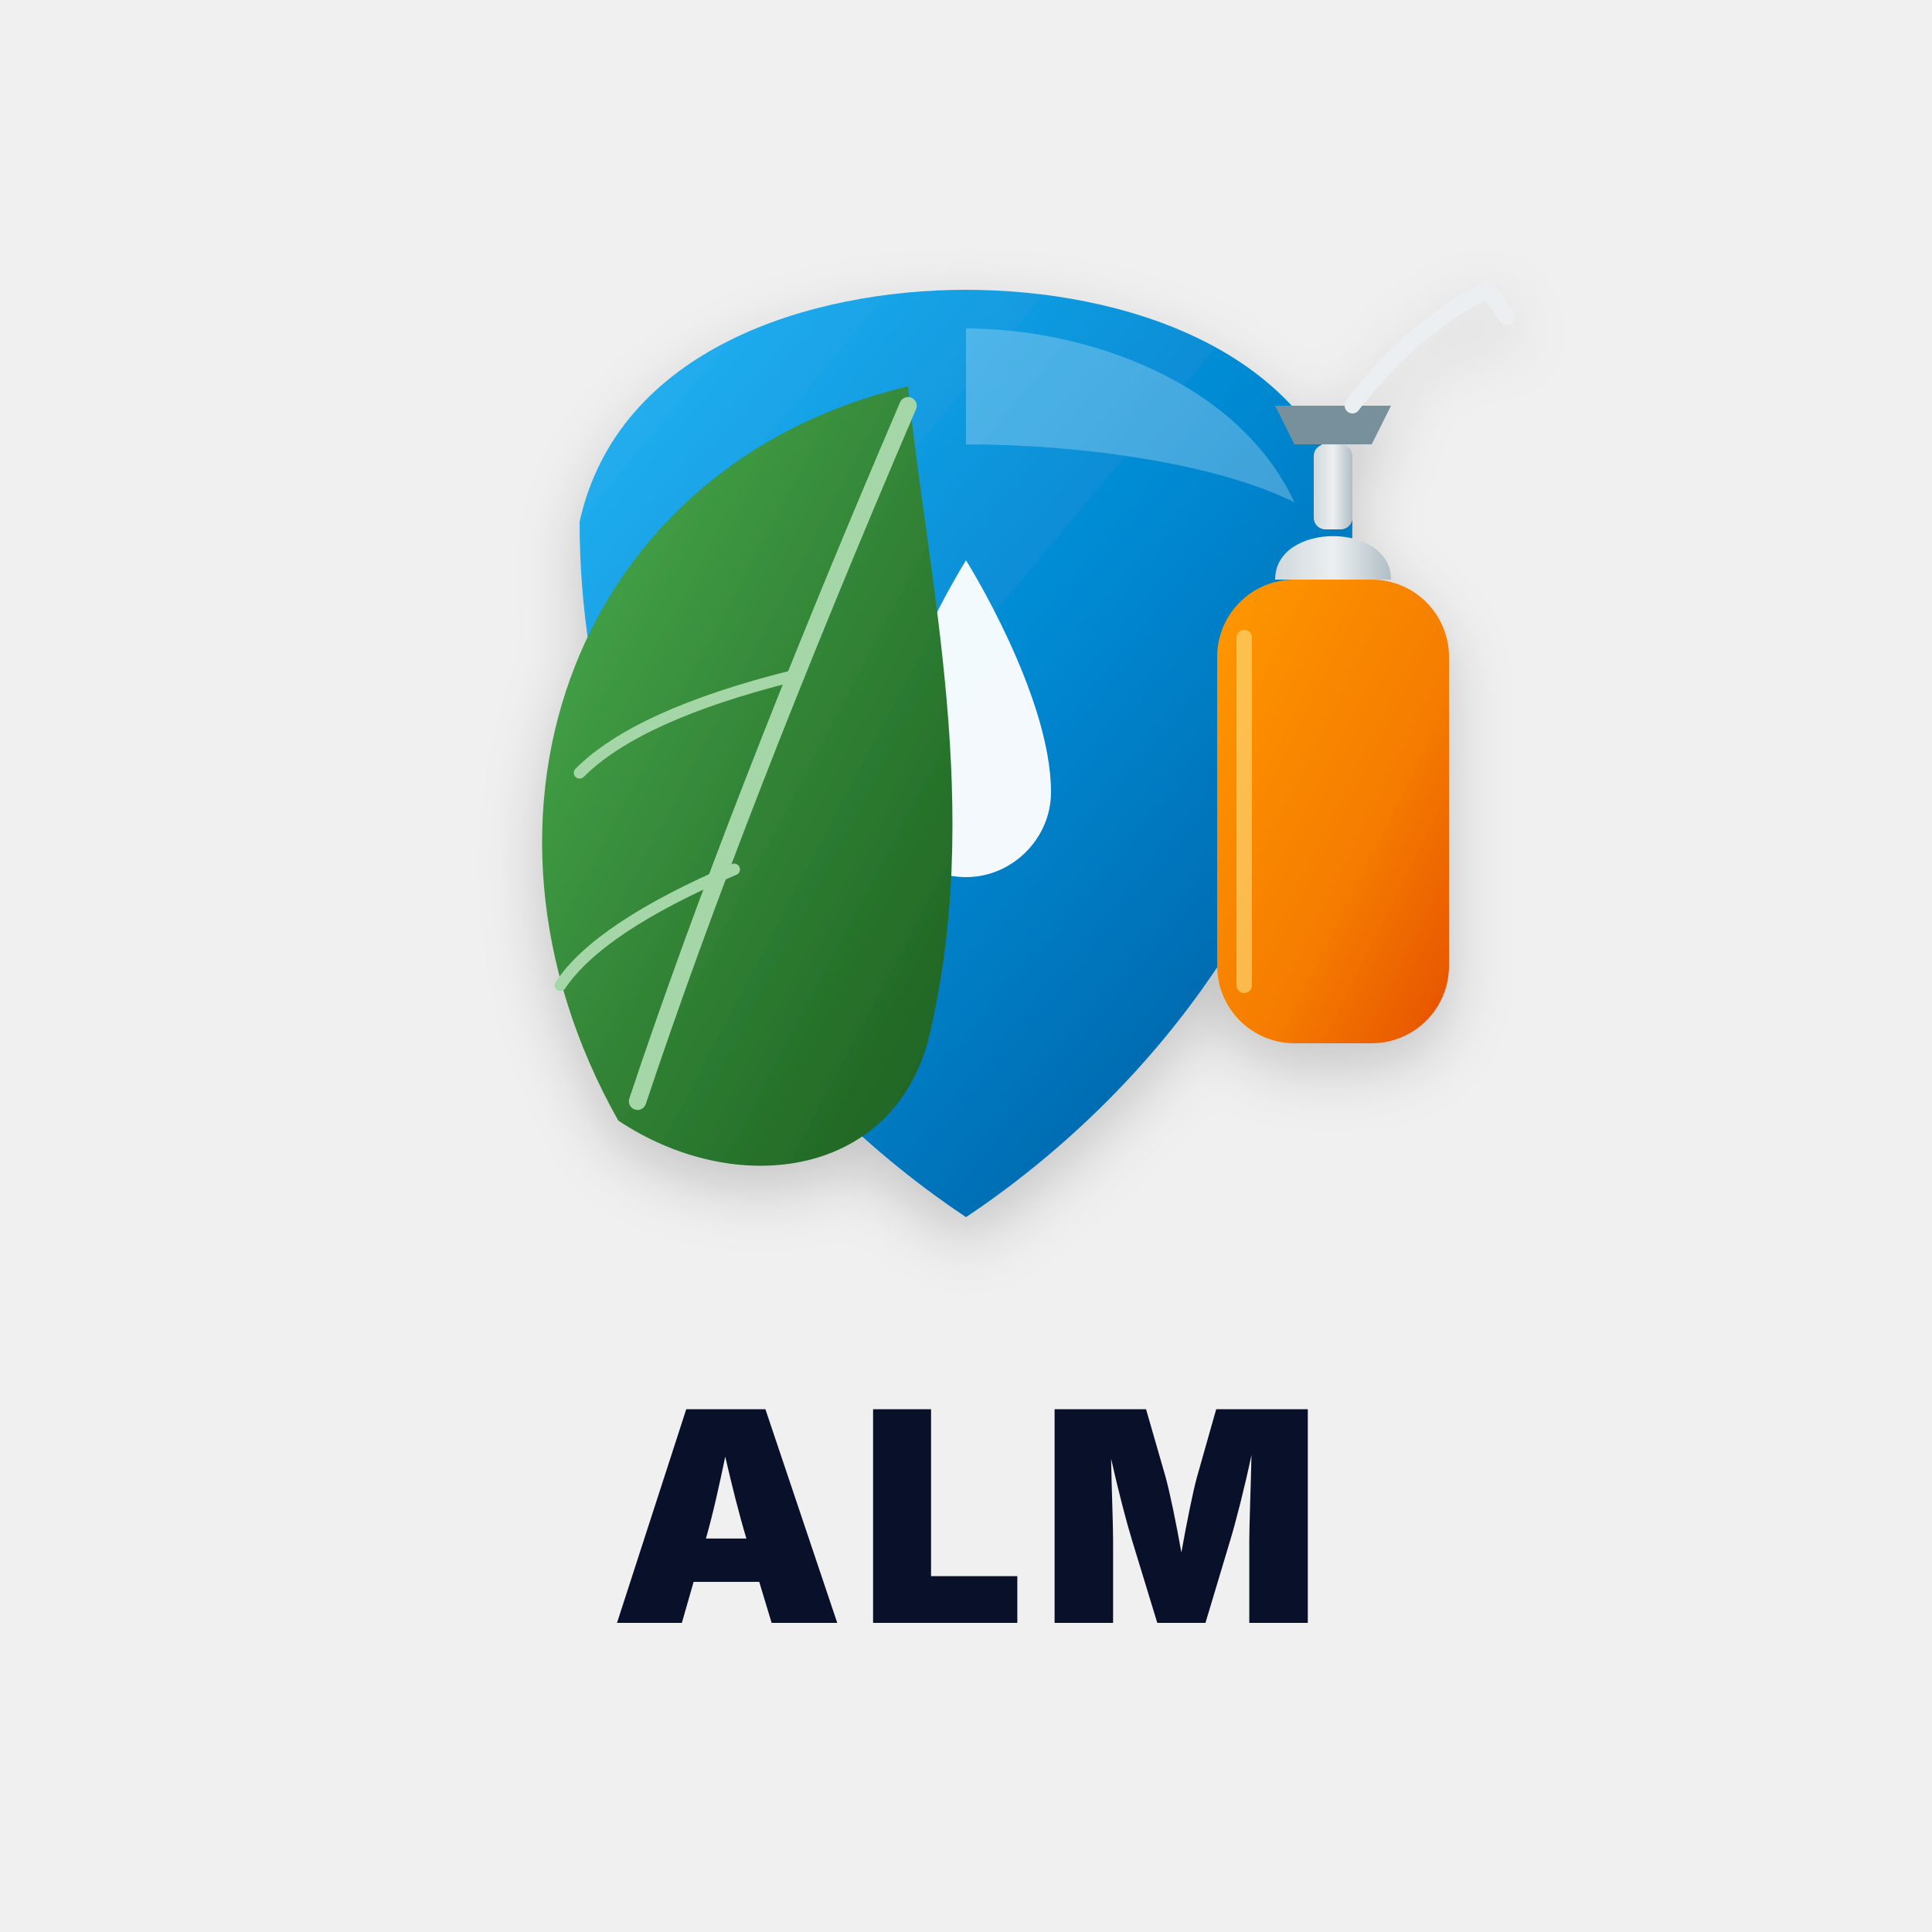
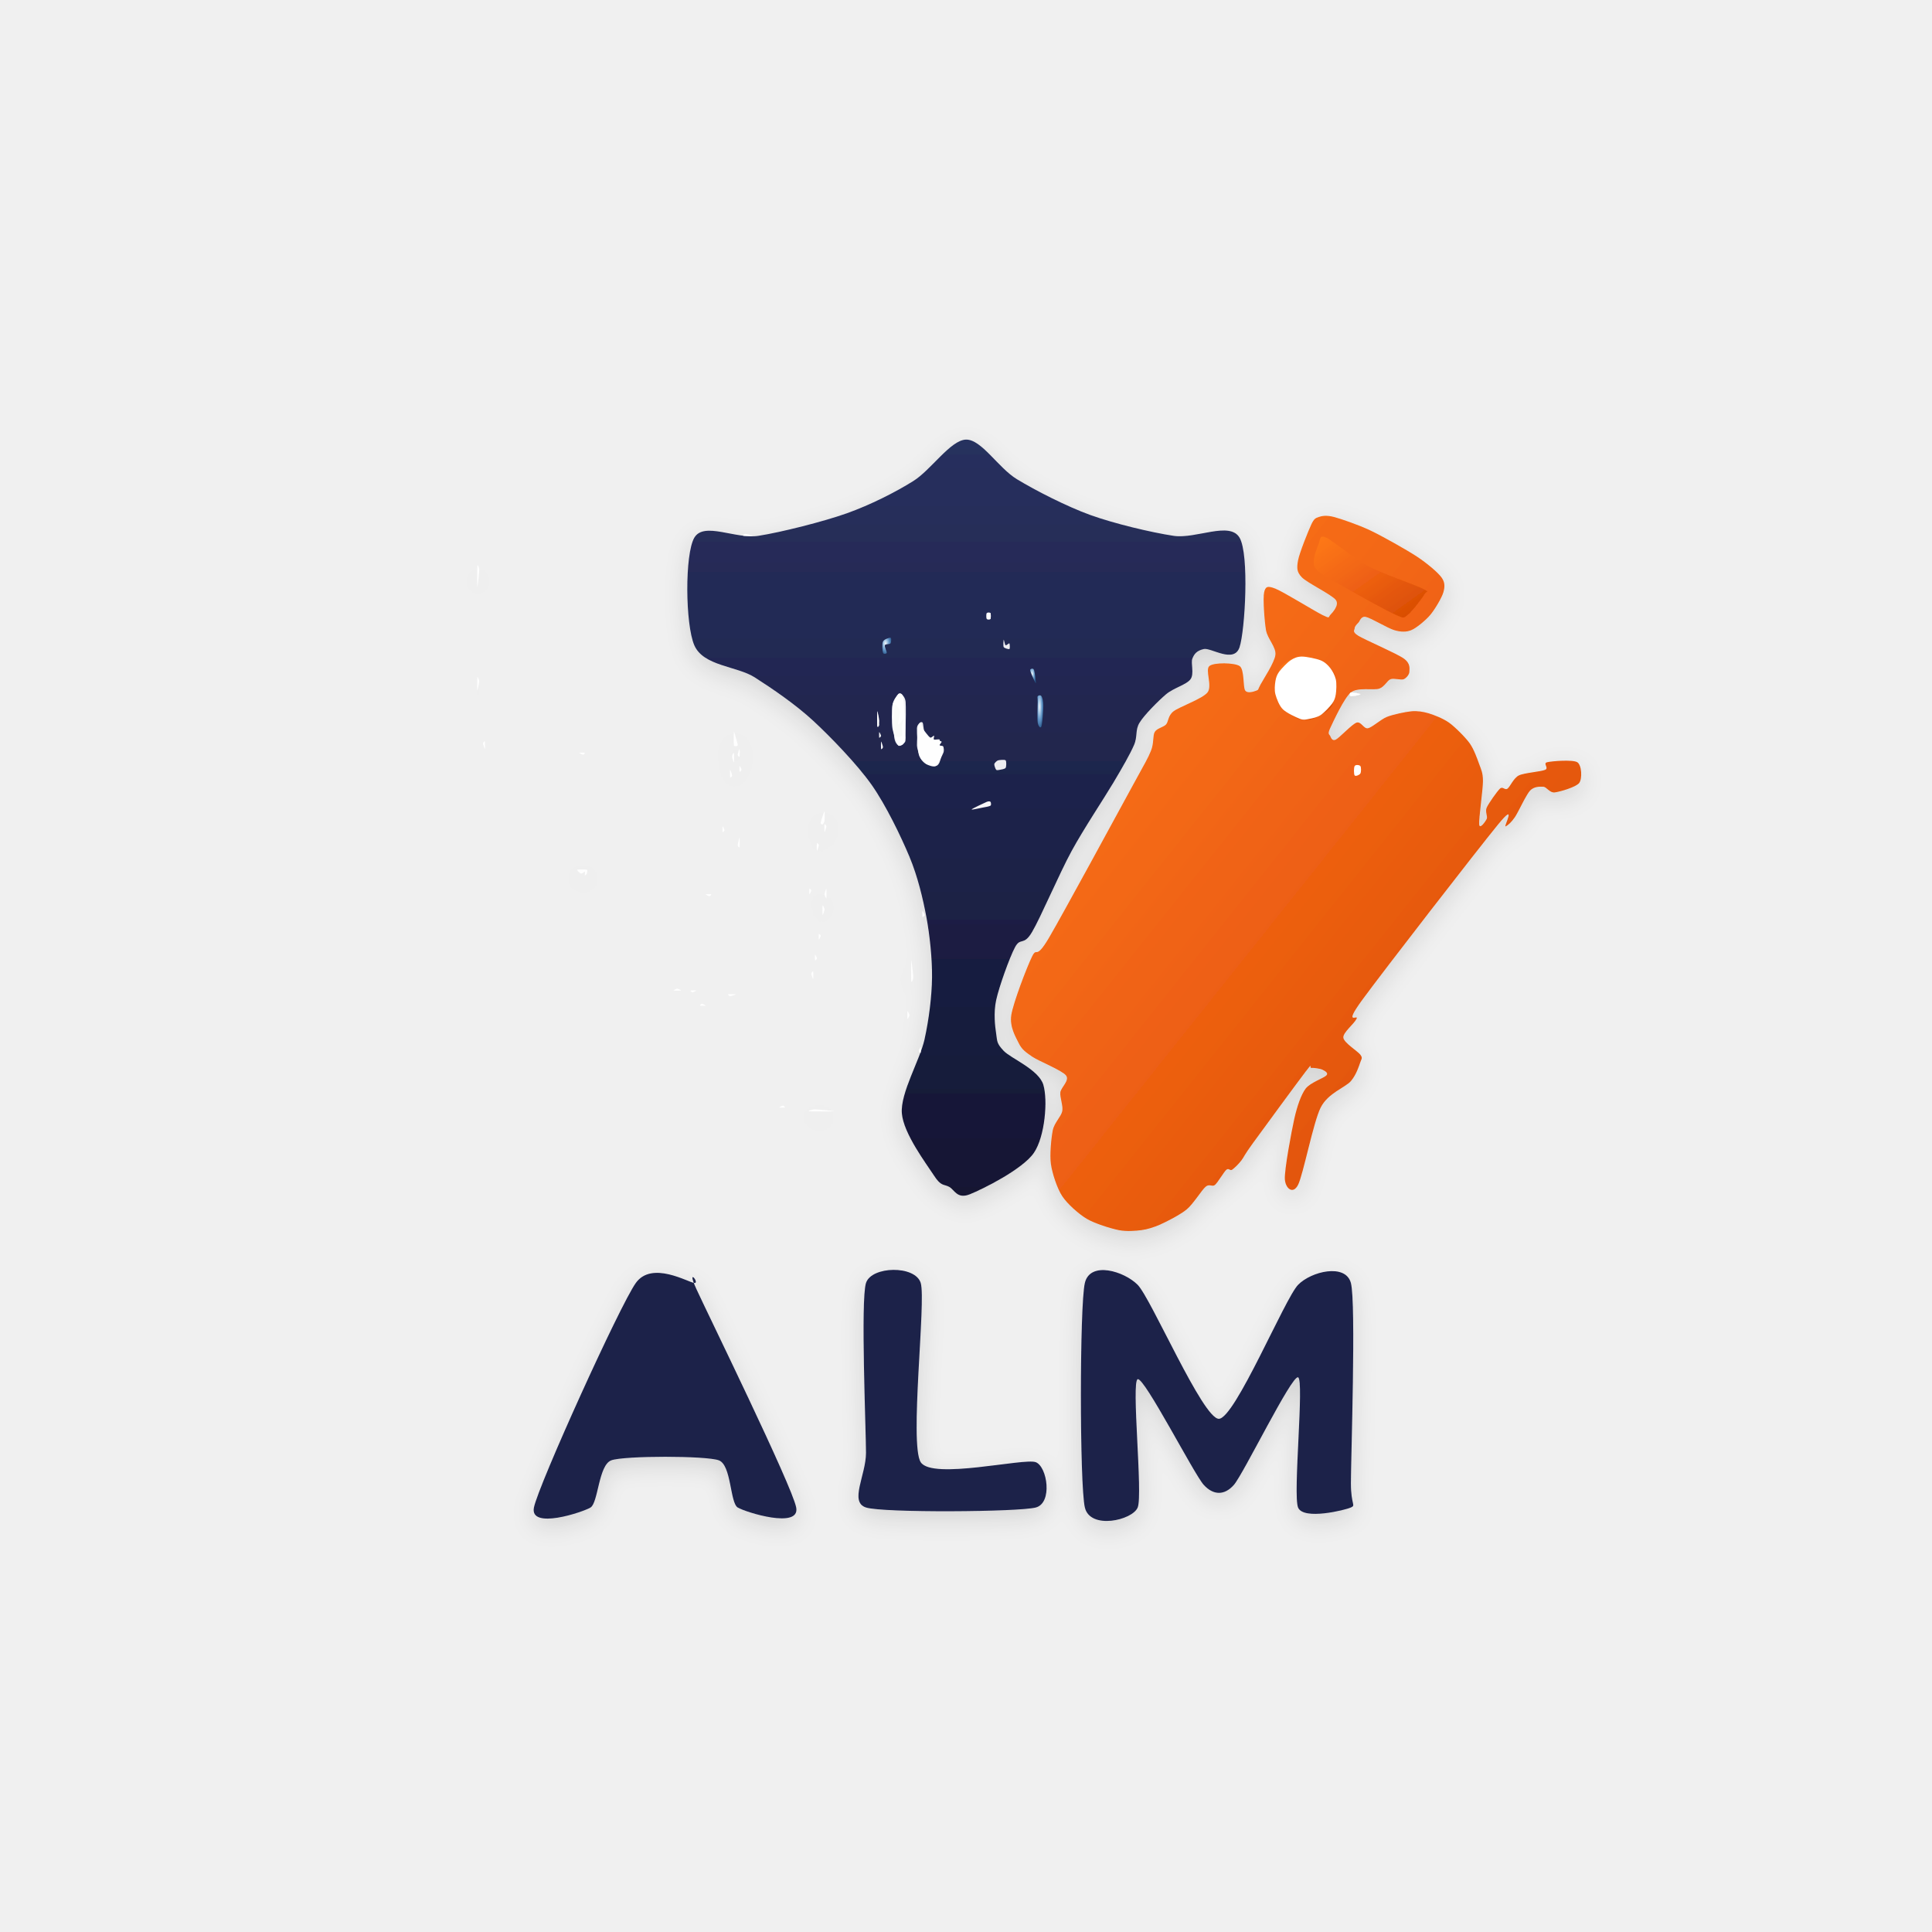
- <svg xmlns="http://www.w3.org/2000/svg" viewBox="0 0 500 500" width="100%" height="100%" aria-label="ALM Manejo de Plagas y Fumigaciones Fitosanitarias">
+ <svg xmlns="http://www.w3.org/2000/svg" viewBox="0 0 1024 1024" width="100%" height="100%" aria-label="ALM Manejo de Plagas y Fumigaciones Fitosanitarias">
  <defs>
-     <linearGradient id="leafGrad" x1="0%" y1="0%" x2="100%" y2="100%">
-       <stop offset="0%" stop-color="#4CAF50" />
-       <stop offset="60%" stop-color="#2E7D32" />
-       <stop offset="100%" stop-color="#1B5E20" />
+     <linearGradient id="almShieldGrad" x1="0%" y1="0%" x2="0%" y2="100%">
+       <stop offset="0%" stop-color="#28305E" />
+       <stop offset="50%" stop-color="#1E234A" />
+       <stop offset="100%" stop-color="#121633" />
    </linearGradient>
-     <linearGradient id="shieldGrad" x1="0%" y1="0%" x2="100%" y2="100%">
-       <stop offset="0%" stop-color="#29B6F6" />
-       <stop offset="50%" stop-color="#0288D1" />
-       <stop offset="100%" stop-color="#01579B" />
+     <linearGradient id="almLeafGrad" x1="0%" y1="0%" x2="100%" y2="100%">
+       <stop offset="0%" stop-color="#8DAF74" />
+       <stop offset="40%" stop-color="#6E9059" />
+       <stop offset="100%" stop-color="#4B6A3E" />
    </linearGradient>
-     <linearGradient id="canisterGrad" x1="0%" y1="0%" x2="100%" y2="100%">
-       <stop offset="0%" stop-color="#FF9800" />
-       <stop offset="60%" stop-color="#F57C00" />
-       <stop offset="100%" stop-color="#E65100" />
+     <linearGradient id="almSprayerGrad" x1="0%" y1="0%" x2="100%" y2="100%">
+       <stop offset="0%" stop-color="#FF7A1A" />
+       <stop offset="50%" stop-color="#EE6012" />
+       <stop offset="100%" stop-color="#D44900" />
    </linearGradient>
-     <linearGradient id="metalGrad" x1="0%" y1="0%" x2="100%" y2="0%">
-       <stop offset="0%" stop-color="#CFD8DC" />
-       <stop offset="50%" stop-color="#ECEFF1" />
-       <stop offset="100%" stop-color="#B0BEC5" />
-     </linearGradient>
-     <filter id="softGlow" x="-20%" y="-20%" width="140%" height="140%">
-       <feDropShadow dx="0" dy="6" stdDeviation="8" flood-color="#000000" flood-opacity="0.18" />
+     <radialGradient id="almDropGrad" cx="35%" cy="35%" r="70%">
+       <stop offset="0%" stop-color="#FFFFFF" stop-opacity="0.95" />
+       <stop offset="25%" stop-color="#C2E2FA" stop-opacity="0.9" />
+       <stop offset="60%" stop-color="#6DA8DB" stop-opacity="0.85" />
+       <stop offset="100%" stop-color="#2B598C" stop-opacity="0.95" />
+     </radialGradient>
+     <filter id="almShadow" x="-10%" y="-10%" width="120%" height="120%">
+       <feDropShadow dx="0" dy="4" stdDeviation="6" flood-color="#000000" flood-opacity="0.12" />
    </filter>
  </defs>
-   <g filter="url(#softGlow)" transform="translate(0, -10)">
-     <path d="M 250 85 C 290 85 340 100 350 145 C 350 235 295 295 250 325 C 205 295 150 235 150 145 C 160 100 210 85 250 85 Z" fill="url(#shieldGrad)" />
-     <path d="M 250 155 C 250 155 228 190 228 215 C 228 227 238 237 250 237 C 262 237 272 227 272 215 C 272 190 250 155 250 155 Z" fill="#FFFFFF" opacity="0.95" />
-     <path d="M 235 110 C 150 130 115 220 160 300 C 190 320 230 315 240 280 C 255 220 240 160 235 110 Z" fill="url(#leafGrad)" />
-     <path d="M 235 115 Q 190 220 165 295" stroke="#A5D6A7" stroke-width="4.5" stroke-linecap="round" fill="none" />
-     <path d="M 205 185 Q 165 195 150 210" stroke="#A5D6A7" stroke-width="3" stroke-linecap="round" fill="none" />
-     <path d="M 190 235 Q 155 250 145 265" stroke="#A5D6A7" stroke-width="3" stroke-linecap="round" fill="none" />
-     <rect x="315" y="160" width="60" height="120" rx="20" fill="url(#canisterGrad)" />
-     <path d="M 330 160 C 330 145 360 145 360 160 Z" fill="url(#metalGrad)" />
-     <rect x="340" y="125" width="10" height="22" rx="3" fill="url(#metalGrad)" />
-     <path d="M 335 125 L 355 125 L 360 115 L 330 115 Z" fill="#78909C" />
-     <path d="M 350 115 Q 365 95 385 85 L 390 92" stroke="#ECEFF1" stroke-width="4" stroke-linecap="round" fill="none" />
-     <path d="M 250 95 C 280 95 320 108 335 140 C 315 130 280 125 250 125 Z" fill="#FFFFFF" opacity="0.25" />
-     <path d="M 322 175 L 322 265" stroke="#FFE082" stroke-width="4" stroke-linecap="round" opacity="0.6" />
+   <g filter="url(#almShadow)">
+     <g id="shield-base" fill="url(#almShieldGrad)">
+       <path d="M 590.0,415.0 C 585.0,423.4 574.5,439.1 568.0,451.0 C 561.5,462.9 551.5,486.4 547.0,494.0 C 542.5,501.6 540.9,496.6 538.0,502.0 C 535.1,507.4 529.5,523.1 528.0,530.0 C 526.5,536.9 527.4,544.0 528.0,548.0 C 528.6,552.0 528.2,553.0 532.0,557.0 C 535.8,561.0 550.6,566.9 553.0,575.0 C 555.4,583.1 553.9,602.3 548.0,611.0 C 542.1,619.7 520.8,630.3 514.0,633.0 C 507.2,635.7 505.9,630.5 503.0,629.0 C 500.1,627.5 498.8,628.9 495.0,623.0 C 491.2,617.1 478.8,600.8 478.0,590.0 C 477.2,579.2 487.6,561.8 490.0,551.0 C 492.4,540.2 493.9,527.8 494.0,518.0 C 494.1,508.2 492.8,495.6 491.0,486.0 C 489.2,476.4 486.4,464.5 482.0,454.0 C 477.6,443.5 469.6,426.8 462.0,416.0 C 454.4,405.2 440.3,390.6 431.0,382.0 C 421.7,373.4 409.4,365.0 400.0,359.0 C 390.6,353.0 372.8,353.1 368.0,342.0 C 363.2,330.9 362.9,293.7 368.0,285.0 C 373.1,276.3 389.9,285.9 402.0,284.0 C 414.1,282.1 436.7,276.4 449.0,272.0 C 461.3,267.6 474.6,260.9 484.0,255.0 C 493.4,249.2 503.8,233.2 512.0,233.0 C 520.2,232.8 529.1,248.0 539.0,254.0 C 548.9,260.0 565.5,268.5 578.0,273.0 C 590.5,277.5 610.1,282.2 622.0,284.0 C 633.9,285.8 651.8,276.1 657.0,285.0 C 662.2,293.9 659.9,334.1 657.0,343.0 C 654.1,351.9 641.8,343.1 638.0,344.0 C 634.2,344.9 633.0,346.6 632.0,349.0 C 631.0,351.4 633.1,357.1 631.0,360.0 C 628.9,362.9 622.0,364.6 618.0,368.0 C 614.0,371.4 606.5,378.9 604.0,383.0 C 601.5,387.1 603.1,390.2 601.0,395.0 C 598.9,399.8 595.0,406.6 590.0,415.0 Z" fill-rule="evenodd" />
+       <path d="M 494.0,422.0 L 502.0,425.0 L 494.0,422.0 Z" fill-rule="evenodd" />
+     </g>
+     <g id="water-droplet" fill="url(#almDropGrad)">
+       <path d="M 550.0,372.0 C 550.0,374.1 549.7,381.1 550.0,383.0 C 550.3,384.9 551.5,386.4 552.0,385.0 C 552.5,383.6 553.0,376.4 553.0,374.0 C 553.0,371.6 552.5,369.8 552.0,369.0 C 551.5,368.2 550.3,368.6 550.0,369.0 C 549.7,369.4 550.0,369.9 550.0,372.0 Z" fill-rule="evenodd" />
+       <path d="M 547.0,358.0 C 547.5,359.1 548.9,362.4 549.0,362.0 C 549.1,361.6 548.5,356.1 548.0,355.0 C 547.5,353.9 546.1,354.6 546.0,355.0 C 545.9,355.4 546.5,356.9 547.0,358.0 Z" fill-rule="evenodd" />
+       <path d="M 472.0,338.0 C 472.6,338.1 472.4,340.4 472.0,341.0 C 471.6,341.6 469.3,341.2 469.0,342.0 C 468.7,342.8 470.1,345.4 470.0,346.0 C 469.9,346.6 468.3,346.9 468.0,346.0 C 467.7,345.1 467.4,341.2 468.0,340.0 C 468.6,338.8 471.4,337.9 472.0,338.0 Z" fill-rule="evenodd" />
+       <path d="M 523.0,328.0 C 522.8,327.6 522.8,325.4 523.0,325.0 C 523.2,324.6 524.8,324.6 525.0,325.0 C 525.2,325.4 525.2,327.6 525.0,328.0 C 524.8,328.4 523.2,328.4 523.0,328.0 Z" fill="#FFFFFF" opacity="0.92" />
+       <path d="M 466.0,382.0 C 466.0,383.0 465.1,385.6 465.0,385.0 C 464.9,384.4 464.9,377.4 465.0,377.0 C 465.1,376.6 466.0,381.0 466.0,382.0 Z" fill="#FFFFFF" opacity="0.92" />
+       <path d="M 530.0,408.0 C 529.4,408.1 528.4,408.4 528.0,408.0 C 527.6,407.6 526.9,405.6 527.0,405.0 C 527.1,404.4 528.3,403.2 529.0,403.0 C 529.7,402.8 532.5,402.5 533.0,403.0 C 533.5,403.5 533.4,406.4 533.0,407.0 C 532.6,407.6 530.6,407.9 530.0,408.0 Z" fill="#FFFFFF" opacity="0.92" />
+       <path d="M 480.0,386.0 C 479.9,388.6 479.5,392.9 479.0,394.0 C 478.5,395.1 476.6,395.4 476.0,395.0 C 475.4,394.6 474.4,393.5 474.0,391.0 C 473.6,388.5 472.8,376.8 473.0,374.0 C 473.2,371.2 475.4,368.7 476.0,368.0 C 476.6,367.3 477.5,367.5 478.0,368.0 C 478.5,368.5 479.8,369.8 480.0,372.0 C 480.2,374.2 480.1,383.4 480.0,386.0 Z" fill="#FFFFFF" opacity="0.92" />
+       <path d="M 532.0,339.0 C 532.1,338.9 532.6,341.8 533.0,342.0 C 533.4,342.2 534.8,340.8 535.0,341.0 C 535.2,341.2 535.4,343.8 535.0,344.0 C 534.6,344.2 532.4,343.6 532.0,343.0 C 531.6,342.4 531.9,339.1 532.0,339.0 Z" fill="#FFFFFF" opacity="0.92" />
+       <path d="M 500.0,396.0 C 500.0,397.1 498.5,402.8 498.0,404.0 C 497.5,405.2 496.8,405.9 496.0,406.0 C 495.2,406.1 492.0,405.5 491.0,405.0 C 490.0,404.5 488.6,403.2 488.0,402.0 C 487.4,400.8 486.1,397.2 486.0,395.0 C 485.9,392.8 486.6,385.4 487.0,384.0 C 487.4,382.6 488.6,382.5 489.0,383.0 C 489.4,383.5 489.5,387.0 490.0,388.0 C 490.5,389.0 492.4,390.8 493.0,391.0 C 493.6,391.2 494.8,389.9 495.0,390.0 C 495.2,390.1 494.6,391.8 495.0,392.0 C 495.4,392.2 497.6,391.6 498.0,392.0 C 498.4,392.4 497.8,394.5 498.0,395.0 C 498.2,395.5 500.0,394.9 500.0,396.0 Z" fill="#FFFFFF" opacity="0.92" />
+       <path d="M 467.0,390.0 C 467.0,390.4 466.1,391.2 466.0,391.0 C 465.9,390.8 465.9,388.1 466.0,388.0 C 466.1,387.9 467.0,389.6 467.0,390.0 Z" fill="#FFFFFF" opacity="0.92" />
+     </g>
+     <g id="leaf-element">
+       <g fill="url(#almLeafGrad)">
+         <path d="M 478.0,385.0 C 477.9,386.4 478.6,389.4 478.0,390.0 C 477.4,390.6 474.6,391.4 474.0,389.0 C 473.4,386.6 473.6,375.8 474.0,374.0 C 474.4,372.2 476.7,375.5 477.0,377.0 C 477.3,378.5 475.7,383.4 476.0,384.0 C 476.3,384.6 478.7,380.9 479.0,381.0 C 479.3,381.1 478.1,383.6 478.0,385.0 Z" fill-rule="evenodd" />
+         <path d="M 466.0,384.0 L 465.0,376.0 L 466.0,384.0 Z" fill-rule="evenodd" />
+       </g>
+       <g fill="#FFFFFF" opacity="0.96">
+         <path d="M 410.0,529.0 L 406.0,530.0 L 410.0,529.0 Z" />
+         <path d="M 438.0,438.0 C 438.0,438.5 437.1,441.1 437.0,441.0 C 436.9,440.9 436.9,437.4 437.0,437.0 C 437.1,436.6 438.0,437.5 438.0,438.0 Z" />
+         <path d="M 437.0,474.0 C 437.0,473.4 437.9,470.8 438.0,471.0 C 438.1,471.2 438.1,475.6 438.0,476.0 C 437.9,476.4 437.0,474.6 437.0,474.0 Z" />
+         <path d="M 393.0,438.0 L 392.0,434.0 L 393.0,438.0 Z" />
+         <path d="M 482.0,538.0 C 482.0,538.5 481.1,540.2 481.0,540.0 C 480.9,539.8 480.9,536.2 481.0,536.0 C 481.1,535.8 482.0,537.5 482.0,538.0 Z" />
+         <path d="M 255.0,373.0 L 254.0,378.0 L 255.0,373.0 Z" />
+         <path d="M 254.0,302.0 C 254.0,303.3 253.1,311.2 253.0,311.0 C 252.9,310.8 252.9,301.1 253.0,300.0 C 253.1,298.9 254.0,300.7 254.0,302.0 Z" />
+         <path d="M 388.0,401.0 C 388.0,400.4 388.9,398.6 389.0,399.0 C 389.1,399.4 389.1,403.8 389.0,404.0 C 388.9,404.2 388.0,401.6 388.0,401.0 Z" />
+         <path d="M 483.0,533.0 L 482.0,529.0 L 483.0,533.0 Z" />
+         <path d="M 521.0,428.0 C 519.8,428.2 514.8,429.4 515.0,429.0 C 515.2,428.6 521.8,425.5 523.0,425.0 C 524.2,424.5 524.8,424.8 525.0,425.0 C 525.2,425.2 525.5,426.6 525.0,427.0 C 524.5,427.4 522.2,427.8 521.0,428.0 Z" />
+         <path d="M 525.0,325.0 C 525.2,325.4 525.2,327.6 525.0,328.0 C 524.8,328.4 523.2,328.4 523.0,328.0 C 522.8,327.6 522.8,325.4 523.0,325.0 C 523.2,324.6 524.8,324.6 525.0,325.0 Z" />
+         <path d="M 484.0,518.0 C 484.0,519.3 483.1,521.1 483.0,520.0 C 482.9,518.9 482.9,509.2 483.0,509.0 C 483.1,508.8 484.0,516.7 484.0,518.0 Z" />
+         <path d="M 390.0,391.0 C 390.2,391.8 391.1,394.5 391.0,395.0 C 390.9,395.5 389.2,395.8 389.0,395.0 C 388.8,394.2 388.9,388.5 389.0,388.0 C 389.1,387.5 389.8,390.2 390.0,391.0 Z" />
+         <path d="M 351.0,524.0 L 347.0,523.0 L 351.0,524.0 Z" />
+         <path d="M 479.0,372.0 C 479.2,374.8 480.0,388.4 480.0,391.0 C 480.0,393.6 479.5,393.5 479.0,394.0 C 478.5,394.5 476.7,396.0 476.0,395.0 C 475.3,394.0 473.4,388.5 473.0,386.0 C 472.6,383.5 472.6,376.2 473.0,374.0 C 473.4,371.8 475.4,368.7 476.0,368.0 C 476.6,367.3 477.6,367.5 478.0,368.0 C 478.4,368.5 478.8,369.2 479.0,372.0 Z" />
+         <path d="M 415.0,586.0 C 415.4,586.0 416.2,586.9 416.0,587.0 C 415.8,587.1 413.1,587.1 413.0,587.0 C 412.9,586.9 414.6,586.0 415.0,586.0 Z" />
+         <path d="M 489.0,386.0 C 489.6,387.0 492.3,390.5 493.0,391.0 C 493.7,391.5 494.8,389.9 495.0,390.0 C 495.2,390.1 494.5,391.6 495.0,392.0 C 495.5,392.4 498.6,392.6 499.0,393.0 C 499.4,393.4 497.9,394.6 498.0,395.0 C 498.1,395.4 499.8,395.5 500.0,396.0 C 500.2,396.5 500.5,397.8 500.0,399.0 C 499.5,400.2 497.1,405.3 496.0,406.0 C 494.9,406.7 492.1,405.7 491.0,405.0 C 489.9,404.3 487.6,402.3 487.0,400.0 C 486.4,397.7 485.9,388.0 486.0,386.0 C 486.1,384.0 487.6,383.0 488.0,383.0 C 488.4,383.0 488.4,385.0 489.0,386.0 Z" />
+         <path d="M 487.0,557.0 C 487.0,556.6 487.9,554.9 488.0,555.0 C 488.1,555.1 488.1,557.8 488.0,558.0 C 487.9,558.2 487.0,557.4 487.0,557.0 Z" />
+         <path d="M 435.0,493.0 L 436.0,490.0 L 435.0,493.0 Z" />
+         <path d="M 395.0,283.0 C 395.6,283.0 399.1,283.9 399.0,284.0 C 398.9,284.1 394.5,284.1 394.0,284.0 C 393.5,283.9 394.4,283.0 395.0,283.0 Z" />
+         <path d="M 482.0,495.0 L 483.0,499.0 L 482.0,495.0 Z" />
+         <path d="M 466.0,384.0 C 466.0,385.0 465.1,385.8 465.0,385.0 C 464.9,384.2 464.9,377.1 465.0,377.0 C 465.1,376.9 466.0,383.0 466.0,384.0 Z" />
+         <path d="M 468.0,396.0 C 468.0,396.5 467.1,397.4 467.0,397.0 C 466.9,396.6 466.9,393.1 467.0,393.0 C 467.1,392.9 468.0,395.5 468.0,396.0 Z" />
+         <path d="M 388.0,411.0 C 388.0,411.5 387.1,412.4 387.0,412.0 C 386.9,411.6 386.9,408.1 387.0,408.0 C 387.1,407.9 388.0,410.5 388.0,411.0 Z" />
+         <path d="M 348.0,469.0 L 345.0,468.0 L 348.0,469.0 Z" />
+         <path d="M 492.0,537.0 L 491.0,534.0 L 492.0,537.0 Z" />
+         <path d="M 386.0,418.0 L 387.0,421.0 L 386.0,418.0 Z" />
+         <path d="M 390.0,452.0 L 391.0,455.0 L 390.0,452.0 Z" />
+         <path d="M 393.0,408.0 C 393.0,408.4 392.1,409.2 392.0,409.0 C 391.9,408.8 391.9,406.1 392.0,406.0 C 392.1,405.9 393.0,407.6 393.0,408.0 Z" />
+         <path d="M 367.0,526.0 C 366.6,526.0 365.8,525.1 366.0,525.0 C 366.2,524.9 368.9,524.9 369.0,525.0 C 369.1,525.1 367.4,526.0 367.0,526.0 Z" />
+         <path d="M 311.0,463.0 C 310.9,463.4 310.1,464.1 310.0,464.0 C 309.9,463.9 310.2,462.1 310.0,462.0 C 309.8,461.9 308.5,463.1 308.0,463.0 C 307.5,462.9 305.6,461.2 306.0,461.0 C 306.4,460.8 310.4,460.8 311.0,461.0 C 311.6,461.2 311.1,462.6 311.0,463.0 Z" />
+         <path d="M 434.0,448.0 C 434.0,448.5 433.1,451.1 433.0,451.0 C 432.9,450.9 432.9,447.4 433.0,447.0 C 433.1,446.6 434.0,447.5 434.0,448.0 Z" />
+         <path d="M 258.0,403.0 L 257.0,400.0 L 258.0,403.0 Z" />
+         <path d="M 435.0,436.0 C 435.1,435.2 436.8,430.1 437.0,430.0 C 437.2,429.9 437.1,434.2 437.0,435.0 C 436.9,435.8 436.2,436.9 436.0,437.0 C 435.8,437.1 434.9,436.8 435.0,436.0 Z" />
+         <path d="M 490.0,485.0 C 490.0,485.4 489.1,486.2 489.0,486.0 C 488.9,485.8 488.9,483.1 489.0,483.0 C 489.1,482.9 490.0,484.6 490.0,485.0 Z" />
+         <path d="M 391.0,400.0 C 391.0,399.5 391.9,396.9 392.0,397.0 C 392.1,397.1 392.1,400.6 392.0,401.0 C 391.9,401.4 391.0,400.5 391.0,400.0 Z" />
+         <path d="M 434.0,444.0 L 435.0,441.0 L 434.0,444.0 Z" />
+         <path d="M 256.0,394.0 C 256.0,393.5 256.9,392.6 257.0,393.0 C 257.1,393.4 257.1,396.9 257.0,397.0 C 256.9,397.1 256.0,394.5 256.0,394.0 Z" />
+         <path d="M 376.0,475.0 C 375.6,475.0 373.9,474.1 374.0,474.0 C 374.1,473.9 376.8,473.9 377.0,474.0 C 377.2,474.1 376.4,475.0 376.0,475.0 Z" />
+         <path d="M 372.0,532.0 C 372.4,532.0 374.1,532.9 374.0,533.0 C 373.9,533.1 371.2,533.1 371.0,533.0 C 370.8,532.9 371.6,532.0 372.0,532.0 Z" />
+         <path d="M 435.0,496.0 C 435.0,496.4 434.1,498.1 434.0,498.0 C 433.9,497.9 433.9,495.2 434.0,495.0 C 434.1,494.8 435.0,495.6 435.0,496.0 Z" />
+         <path d="M 359.0,524.0 C 359.5,524.0 361.2,524.9 361.0,525.0 C 360.8,525.1 357.2,525.1 357.0,525.0 C 356.8,524.9 358.5,524.0 359.0,524.0 Z" />
+         <path d="M 432.0,464.0 L 431.0,461.0 L 432.0,464.0 Z" />
+         <path d="M 384.0,440.0 C 384.0,440.4 383.1,441.2 383.0,441.0 C 382.9,440.8 382.9,438.1 383.0,438.0 C 383.1,437.9 384.0,439.6 384.0,440.0 Z" />
+         <path d="M 319.0,463.0 L 322.0,464.0 L 319.0,463.0 Z" />
+         <path d="M 254.0,361.0 C 254.0,361.8 253.1,366.2 253.0,366.0 C 252.9,365.8 252.9,359.6 253.0,359.0 C 253.1,358.4 254.0,360.2 254.0,361.0 Z" />
+         <path d="M 430.0,472.0 C 430.0,472.4 429.1,474.1 429.0,474.0 C 428.9,473.9 428.9,471.2 429.0,471.0 C 429.1,470.8 430.0,471.6 430.0,472.0 Z" />
+         <path d="M 432.0,588.0 C 433.6,588.0 442.4,588.9 442.0,589.0 C 441.6,589.1 430.2,589.1 429.0,589.0 C 427.8,588.9 430.4,588.0 432.0,588.0 Z" />
+         <path d="M 466.0,388.0 L 467.0,391.0 L 466.0,388.0 Z" />
+         <path d="M 309.0,400.0 C 308.6,400.0 306.9,399.1 307.0,399.0 C 307.1,398.9 309.8,398.9 310.0,399.0 C 310.2,399.1 309.4,400.0 309.0,400.0 Z" />
+         <path d="M 391.0,448.0 C 391.0,447.4 391.9,443.9 392.0,444.0 C 392.1,444.1 392.1,448.5 392.0,449.0 C 391.9,449.5 391.0,448.6 391.0,448.0 Z" />
+         <path d="M 330.0,465.0 L 333.0,466.0 L 330.0,465.0 Z" />
+         <path d="M 430.0,516.0 C 430.0,515.5 430.9,514.6 431.0,515.0 C 431.1,515.4 431.1,518.9 431.0,519.0 C 430.9,519.1 430.0,516.5 430.0,516.0 Z" />
+         <path d="M 403.0,584.0 L 406.0,585.0 L 403.0,584.0 Z" />
+         <path d="M 437.0,482.0 C 437.0,482.6 436.1,485.2 436.0,485.0 C 435.9,484.8 435.9,480.4 436.0,480.0 C 436.1,479.6 437.0,481.4 437.0,482.0 Z" />
+         <path d="M 386.0,425.0 L 385.0,429.0 L 386.0,425.0 Z" />
+         <path d="M 492.0,498.0 L 491.0,495.0 L 492.0,498.0 Z" />
+         <path d="M 398.0,529.0 L 401.0,528.0 L 398.0,529.0 Z" />
+         <path d="M 433.0,508.0 C 433.0,508.4 432.1,509.2 432.0,509.0 C 431.9,508.8 431.9,506.1 432.0,506.0 C 432.1,505.9 433.0,507.6 433.0,508.0 Z" />
+         <path d="M 387.0,528.0 C 386.5,528.0 385.6,527.1 386.0,527.0 C 386.4,526.9 389.9,526.9 390.0,527.0 C 390.1,527.1 387.5,528.0 387.0,528.0 Z" />
+       </g>
+     </g>
+     <g id="sprayer-element">
+       <g fill="url(#almSprayerGrad)">
+         <path d="M 585.0,641.0 C 587.7,642.8 586.8,642.7 590.0,643.0 C 593.2,643.3 603.5,644.0 608.0,643.0 C 612.5,642.0 618.6,638.5 622.0,636.0 C 625.4,633.5 629.3,629.6 632.0,625.0 C 634.7,620.4 635.1,611.8 641.0,603.0 C 646.9,594.2 669.7,568.7 674.0,562.0 C 678.3,555.3 672.1,557.2 672.0,555.0 C 671.9,552.8 672.0,548.1 673.0,546.0 C 674.0,543.9 677.5,540.8 679.0,540.0 C 680.5,539.2 682.3,539.2 684.0,540.0 C 685.7,540.8 689.2,545.3 691.0,546.0 C 692.8,546.7 695.3,546.4 697.0,545.0 C 698.7,543.6 701.5,538.0 703.0,536.0 C 704.5,534.0 706.6,531.8 708.0,531.0 C 709.4,530.2 711.5,531.1 713.0,530.0 C 714.5,528.9 711.7,532.4 719.0,523.0 C 726.3,513.6 757.0,475.2 765.0,463.0 C 773.0,450.8 774.2,442.7 776.0,436.0 C 777.8,429.3 778.4,420.0 778.0,415.0 C 777.6,410.0 775.0,403.5 773.0,400.0 C 771.0,396.5 766.5,392.0 764.0,390.0 C 761.5,388.0 758.8,386.4 755.0,386.0 C 751.2,385.6 740.5,386.3 737.0,387.0 C 733.5,387.7 730.8,389.7 730.0,391.0 C 729.2,392.3 731.7,394.2 731.0,396.0 C 730.3,397.8 727.0,402.6 725.0,404.0 C 723.0,405.4 717.8,403.6 717.0,406.0 C 716.2,408.4 719.4,415.3 719.0,421.0 C 718.6,426.7 715.8,442.5 714.0,447.0 C 712.2,451.5 714.7,438.6 706.0,453.0 C 697.3,467.4 660.0,534.5 652.0,550.0 C 644.0,565.5 650.4,561.3 649.0,564.0 C 647.6,566.7 644.1,566.2 642.0,569.0 C 639.9,571.8 636.5,580.9 634.0,584.0 C 631.5,587.1 627.2,589.7 624.0,591.0 C 620.8,592.3 613.9,593.0 611.0,593.0 C 608.1,593.0 606.5,592.7 603.0,591.0 C 599.5,589.3 588.9,582.4 586.0,581.0 C 583.1,579.6 583.3,579.7 582.0,581.0 C 580.7,582.3 578.7,588.5 577.0,590.0 C 575.3,591.5 571.5,590.5 570.0,592.0 C 568.5,593.5 566.6,597.2 566.0,601.0 C 565.4,604.8 565.3,614.9 566.0,619.0 C 566.7,623.1 568.3,626.9 571.0,630.0 C 573.7,633.1 582.3,639.2 585.0,641.0 Z" fill-rule="evenodd" />
+         <path d="M 664.0,606.0 C 659.2,612.6 659.5,613.0 658.0,615.0 C 656.5,617.0 654.1,619.3 653.0,620.0 C 651.9,620.7 651.3,618.9 650.0,620.0 C 648.7,621.1 645.5,626.7 644.0,628.0 C 642.5,629.3 641.1,627.2 639.0,629.0 C 636.9,630.8 632.4,638.2 629.0,641.0 C 625.6,643.8 618.4,647.5 615.0,649.0 C 611.6,650.5 608.1,651.6 605.0,652.0 C 601.9,652.4 597.1,652.8 593.0,652.0 C 588.9,651.2 580.2,648.5 576.0,646.0 C 571.8,643.5 565.7,638.1 563.0,634.0 C 560.3,629.9 557.7,621.9 557.0,617.0 C 556.3,612.1 557.2,602.9 558.0,599.0 C 558.8,595.1 562.4,591.8 563.0,589.0 C 563.6,586.2 561.7,581.7 562.0,579.0 C 562.3,576.3 567.1,572.7 565.0,570.0 C 562.9,567.3 550.5,562.4 547.0,560.0 C 543.5,557.6 541.5,556.1 540.0,553.0 C 538.5,549.9 535.0,544.4 536.0,538.0 C 537.0,531.6 544.2,512.7 547.0,507.0 C 549.8,501.3 548.6,509.6 556.0,497.0 C 563.4,484.4 592.4,430.9 600.0,417.0 C 607.6,403.1 608.3,402.1 610.0,398.0 C 611.7,393.9 610.9,390.0 612.0,388.0 C 613.1,386.0 616.6,385.5 618.0,384.0 C 619.4,382.5 618.9,379.4 622.0,377.0 C 625.1,374.6 637.3,370.4 640.0,367.0 C 642.7,363.6 638.6,355.0 641.0,353.0 C 643.4,351.0 654.3,351.2 657.0,353.0 C 659.7,354.8 658.7,364.2 660.0,366.0 C 661.3,367.8 664.9,366.4 666.0,366.0 C 667.1,365.6 666.6,365.7 668.0,363.0 C 669.4,360.3 675.6,351.1 676.0,347.0 C 676.4,342.9 671.8,338.6 671.0,334.0 C 670.2,329.4 669.3,317.1 670.0,314.0 C 670.7,310.9 671.7,310.3 676.0,312.0 C 680.3,313.7 696.9,324.0 701.0,326.0 C 705.1,328.0 704.0,327.1 705.0,326.0 C 706.0,324.9 710.1,320.8 708.0,318.0 C 705.9,315.2 692.8,308.9 690.0,306.0 C 687.2,303.1 687.3,300.9 688.0,297.0 C 688.7,293.1 693.5,281.2 695.0,278.0 C 696.5,274.8 697.3,274.6 699.0,274.0 C 700.7,273.4 703.2,273.0 707.0,274.0 C 710.8,275.0 719.8,278.1 726.0,281.0 C 732.2,283.9 745.7,291.5 751.0,295.0 C 756.3,298.5 762.0,303.3 764.0,306.0 C 766.0,308.7 765.8,311.2 765.0,314.0 C 764.2,316.8 760.4,323.2 758.0,326.0 C 755.6,328.8 750.7,332.9 748.0,334.0 C 745.3,335.1 742.4,335.0 739.0,334.0 C 735.6,333.0 726.7,327.6 724.0,327.0 C 721.3,326.4 720.8,329.2 720.0,330.0 C 719.2,330.8 718.0,332.0 718.0,333.0 C 718.0,334.0 716.4,334.8 720.0,337.0 C 723.6,339.2 740.2,346.3 744.0,349.0 C 747.8,351.7 747.0,354.5 747.0,356.0 C 747.0,357.5 745.4,359.4 744.0,360.0 C 742.6,360.6 738.8,359.3 737.0,360.0 C 735.2,360.7 733.9,364.0 731.0,365.0 C 728.1,366.0 719.6,364.1 716.0,367.0 C 712.4,369.9 706.5,382.8 705.0,386.0 C 703.5,389.2 704.6,389.2 705.0,390.0 C 705.4,390.8 706.0,393.0 708.0,392.0 C 710.0,391.0 716.6,383.8 719.0,383.0 C 721.4,382.2 722.8,386.4 725.0,386.0 C 727.2,385.6 731.8,381.3 735.0,380.0 C 738.2,378.7 744.9,377.3 748.0,377.0 C 751.1,376.7 754.2,377.2 757.0,378.0 C 759.8,378.8 764.9,380.8 768.0,383.0 C 771.1,385.2 776.8,390.9 779.0,394.0 C 781.2,397.1 783.0,402.2 784.0,405.0 C 785.0,407.8 786.0,409.5 786.0,414.0 C 786.0,418.5 783.7,434.2 784.0,437.0 C 784.3,439.8 787.4,435.3 788.0,434.0 C 788.6,432.7 787.0,430.2 788.0,428.0 C 789.0,425.8 793.5,419.4 795.0,418.0 C 796.5,416.6 797.6,419.0 799.0,418.0 C 800.4,417.0 802.2,412.4 805.0,411.0 C 807.8,409.6 816.9,409.0 819.0,408.0 C 821.1,407.0 817.6,404.6 820.0,404.0 C 822.4,403.4 833.6,402.5 836.0,404.0 C 838.4,405.5 838.7,412.8 837.0,415.0 C 835.3,417.2 826.7,419.7 824.0,420.0 C 821.3,420.3 819.8,417.1 818.0,417.0 C 816.2,416.9 813.1,416.8 811.0,419.0 C 808.9,421.2 804.8,430.3 803.0,433.0 C 801.2,435.7 799.3,437.4 798.0,438.0 C 796.7,438.6 804.6,424.1 794.0,437.0 C 783.4,449.9 732.5,515.6 722.0,530.0 C 711.5,544.4 720.4,537.2 719.0,540.0 C 717.6,542.8 711.7,547.3 712.0,550.0 C 712.3,552.7 719.7,557.2 721.0,559.0 C 722.3,560.8 721.7,561.0 721.0,563.0 C 720.3,565.0 718.9,569.6 716.0,573.0 C 713.1,576.4 703.9,579.3 700.0,587.0 C 696.1,594.7 690.7,622.7 688.0,628.0 C 685.3,633.3 681.3,629.9 681.0,625.0 C 680.7,620.1 684.5,599.7 686.0,593.0 C 687.5,586.3 689.6,580.2 692.0,577.0 C 694.4,573.8 701.7,571.4 703.0,570.0 C 704.3,568.6 702.1,567.6 701.0,567.0 C 699.9,566.4 696.3,565.9 695.0,566.0 C 693.7,566.1 696.3,562.4 692.0,568.0 C 687.7,573.6 668.8,599.4 664.0,606.0 Z" fill-rule="evenodd" />
+         <path d="M 682.0,377.0 C 683.7,378.5 686.0,380.4 688.0,381.0 C 690.0,381.6 693.5,382.0 696.0,381.0 C 698.5,380.0 704.3,377.1 706.0,374.0 C 707.7,370.9 708.6,362.2 708.0,359.0 C 707.4,355.8 703.7,352.5 702.0,351.0 C 700.3,349.5 697.8,348.4 696.0,348.0 C 694.2,347.6 690.8,347.7 689.0,348.0 C 687.2,348.3 684.5,349.0 683.0,350.0 C 681.5,351.0 679.0,352.2 678.0,355.0 C 677.0,357.8 675.4,366.9 676.0,370.0 C 676.6,373.1 680.3,375.5 682.0,377.0 Z" fill-rule="evenodd" />
+         <path d="M 714.0,312.0 C 720.0,315.5 735.5,324.0 740.0,326.0 C 744.5,328.0 743.9,327.5 746.0,326.0 C 748.1,324.5 753.9,317.0 755.0,315.0 C 756.1,313.0 758.2,314.1 754.0,312.0 C 749.8,309.9 732.1,303.8 725.0,300.0 C 717.9,296.2 706.6,286.7 703.0,285.0 C 699.4,283.3 699.8,285.8 699.0,288.0 C 698.2,290.2 694.9,297.6 697.0,301.0 C 699.1,304.4 708.0,308.5 714.0,312.0 Z" fill-rule="evenodd" />
+         <path d="M 683.0,358.0 C 682.0,358.1 681.2,356.0 682.0,355.0 C 682.8,354.0 686.9,351.6 689.0,351.0 C 691.1,350.4 694.9,350.2 697.0,351.0 C 699.1,351.8 703.4,355.9 704.0,357.0 C 704.6,358.1 702.3,359.4 701.0,359.0 C 699.7,358.6 696.7,354.7 695.0,354.0 C 693.3,353.3 690.7,353.4 689.0,354.0 C 687.3,354.6 684.0,357.9 683.0,358.0 Z" fill-rule="evenodd" />
+         <path d="M 703.0,371.0 C 702.4,371.1 701.3,371.4 701.0,371.0 C 700.7,370.6 700.9,369.5 701.0,368.0 C 701.1,366.5 701.6,361.3 702.0,360.0 C 702.4,358.7 703.6,357.6 704.0,359.0 C 704.4,360.4 705.1,368.3 705.0,370.0 C 704.9,371.7 703.6,370.9 703.0,371.0 Z" fill-rule="evenodd" />
+         <path d="M 690.0,363.0 C 691.0,362.3 695.6,361.3 696.0,362.0 C 696.4,362.7 694.0,367.3 693.0,368.0 C 692.0,368.7 689.4,367.7 689.0,367.0 C 688.6,366.3 689.0,363.7 690.0,363.0 Z" fill-rule="evenodd" />
+       </g>
+       <g fill="#FFFFFF">
+         <path d="M 716.0,367.0 C 716.8,366.9 721.0,367.7 721.0,368.0 C 721.0,368.3 716.8,369.1 716.0,369.0 C 715.2,368.9 715.2,367.1 716.0,367.0 Z" />
+         <path d="M 694.0,381.0 C 692.4,381.3 691.1,381.8 689.0,381.0 C 686.9,380.2 682.0,377.9 680.0,376.0 C 678.0,374.1 676.6,370.2 676.0,368.0 C 675.4,365.8 675.7,362.8 676.0,361.0 C 676.3,359.2 676.8,357.6 678.0,356.0 C 679.2,354.4 682.2,351.2 684.0,350.0 C 685.8,348.8 687.6,348.0 690.0,348.0 C 692.4,348.0 697.8,349.1 700.0,350.0 C 702.2,350.9 703.8,352.5 705.0,354.0 C 706.2,355.5 707.5,357.9 708.0,360.0 C 708.5,362.1 708.3,366.1 708.0,368.0 C 707.7,369.9 707.2,371.4 706.0,373.0 C 704.8,374.6 701.8,377.8 700.0,379.0 C 698.2,380.2 695.6,380.7 694.0,381.0 Z" />
+         <path d="M 721.0,410.0 C 720.5,410.8 718.5,411.6 718.0,411.0 C 717.5,410.4 717.5,406.8 718.0,406.0 C 718.5,405.2 720.5,405.4 721.0,406.0 C 721.5,406.6 721.5,409.2 721.0,410.0 Z" />
+         <path d="M 687.0,352.0 C 684.8,352.3 683.9,352.6 683.0,353.0 C 682.1,353.4 681.3,354.2 681.0,355.0 C 680.7,355.8 680.7,357.4 681.0,358.0 C 681.3,358.6 682.5,359.1 683.0,359.0 C 683.5,358.9 683.0,357.8 684.0,357.0 C 685.0,356.2 688.0,354.3 690.0,354.0 C 692.0,353.7 695.4,354.2 697.0,355.0 C 698.6,355.8 700.4,356.6 701.0,359.0 C 701.6,361.4 700.5,369.1 701.0,371.0 C 701.5,372.9 703.2,372.9 704.0,372.0 C 704.8,371.1 706.1,367.6 706.0,365.0 C 705.9,362.4 704.2,357.1 703.0,355.0 C 701.8,352.9 700.4,351.4 698.0,351.0 C 695.6,350.6 689.2,351.7 687.0,352.0 Z" />
+         <path d="M 691.0,368.0 C 691.8,368.0 693.4,368.6 694.0,368.0 C 694.6,367.4 694.4,364.8 695.0,364.0 C 695.6,363.2 697.2,363.6 698.0,363.0 C 698.8,362.4 700.3,360.1 700.0,360.0 C 699.7,359.9 697.5,361.7 696.0,362.0 C 694.5,362.3 691.2,361.4 690.0,362.0 C 688.8,362.6 688.1,365.1 688.0,366.0 C 687.9,366.9 688.5,367.7 689.0,368.0 C 689.5,368.3 690.2,368.0 691.0,368.0 Z" />
+       </g>
+     </g>
+     <g id="typography-alm" fill="#1E234A">
+       <path d="M 459.0,770.0 C 459.0,758.1 456.1,689.0 459.0,680.0 C 461.9,671.0 485.1,670.5 488.0,680.0 C 490.9,689.5 481.9,765.5 488.0,775.0 C 494.1,784.5 542.9,772.6 549.0,775.0 C 555.1,777.4 558.0,796.6 549.0,799.0 C 540.0,801.4 468.0,801.9 459.0,799.0 C 450.0,796.1 459.0,781.9 459.0,770.0 Z" fill-rule="evenodd" />
+       <path d="M 716.0,786.0 C 716.0,797.9 718.8,797.7 716.0,799.0 C 713.2,800.3 690.8,805.9 688.0,799.0 C 685.2,792.1 691.4,731.2 688.0,730.0 C 684.6,728.8 659.0,781.3 654.0,787.0 C 649.0,792.7 643.1,792.6 638.0,787.0 C 632.9,781.4 606.5,729.8 603.0,731.0 C 599.5,732.2 605.8,792.2 603.0,799.0 C 600.2,805.8 577.8,810.9 575.0,799.0 C 572.2,787.1 572.2,691.8 575.0,680.0 C 577.8,668.2 595.9,673.8 603.0,681.0 C 610.1,688.2 637.5,752.0 646.0,752.0 C 654.5,752.0 681.0,688.2 688.0,681.0 C 695.0,673.8 713.2,669.5 716.0,680.0 C 718.8,690.5 716.0,774.1 716.0,786.0 Z" fill-rule="evenodd" />
+       <path d="M 369.0,683.0 C 374.4,694.9 419.8,787.4 422.0,799.0 C 424.2,810.6 395.1,801.5 391.0,799.0 C 386.9,796.5 387.7,776.5 381.0,774.0 C 374.3,771.5 330.8,771.5 324.0,774.0 C 317.2,776.5 317.1,796.5 313.0,799.0 C 308.9,801.5 280.6,810.9 283.0,799.0 C 285.4,787.1 328.5,691.9 337.0,680.0 C 345.5,668.1 364.8,679.7 368.0,680.0 C 371.2,680.3 363.6,671.1 369.0,683.0 Z" fill-rule="evenodd" />
+       <path d="M 345.0,724.0 C 343.1,728.4 331.4,749.2 334.0,752.0 C 336.6,754.8 369.1,756.4 371.0,752.0 C 372.9,747.6 355.6,710.8 353.0,708.0 C 350.4,705.2 346.9,719.6 345.0,724.0 Z" fill-rule="evenodd" />
+     </g>
  </g>
-   <text x="250" y="420" font-family="'Outfit', 'Inter', 'Segoe UI', sans-serif" font-size="76" font-weight="900" text-anchor="middle" fill="#081129" letter-spacing="4px">
-     ALM
-   </text>
</svg>
